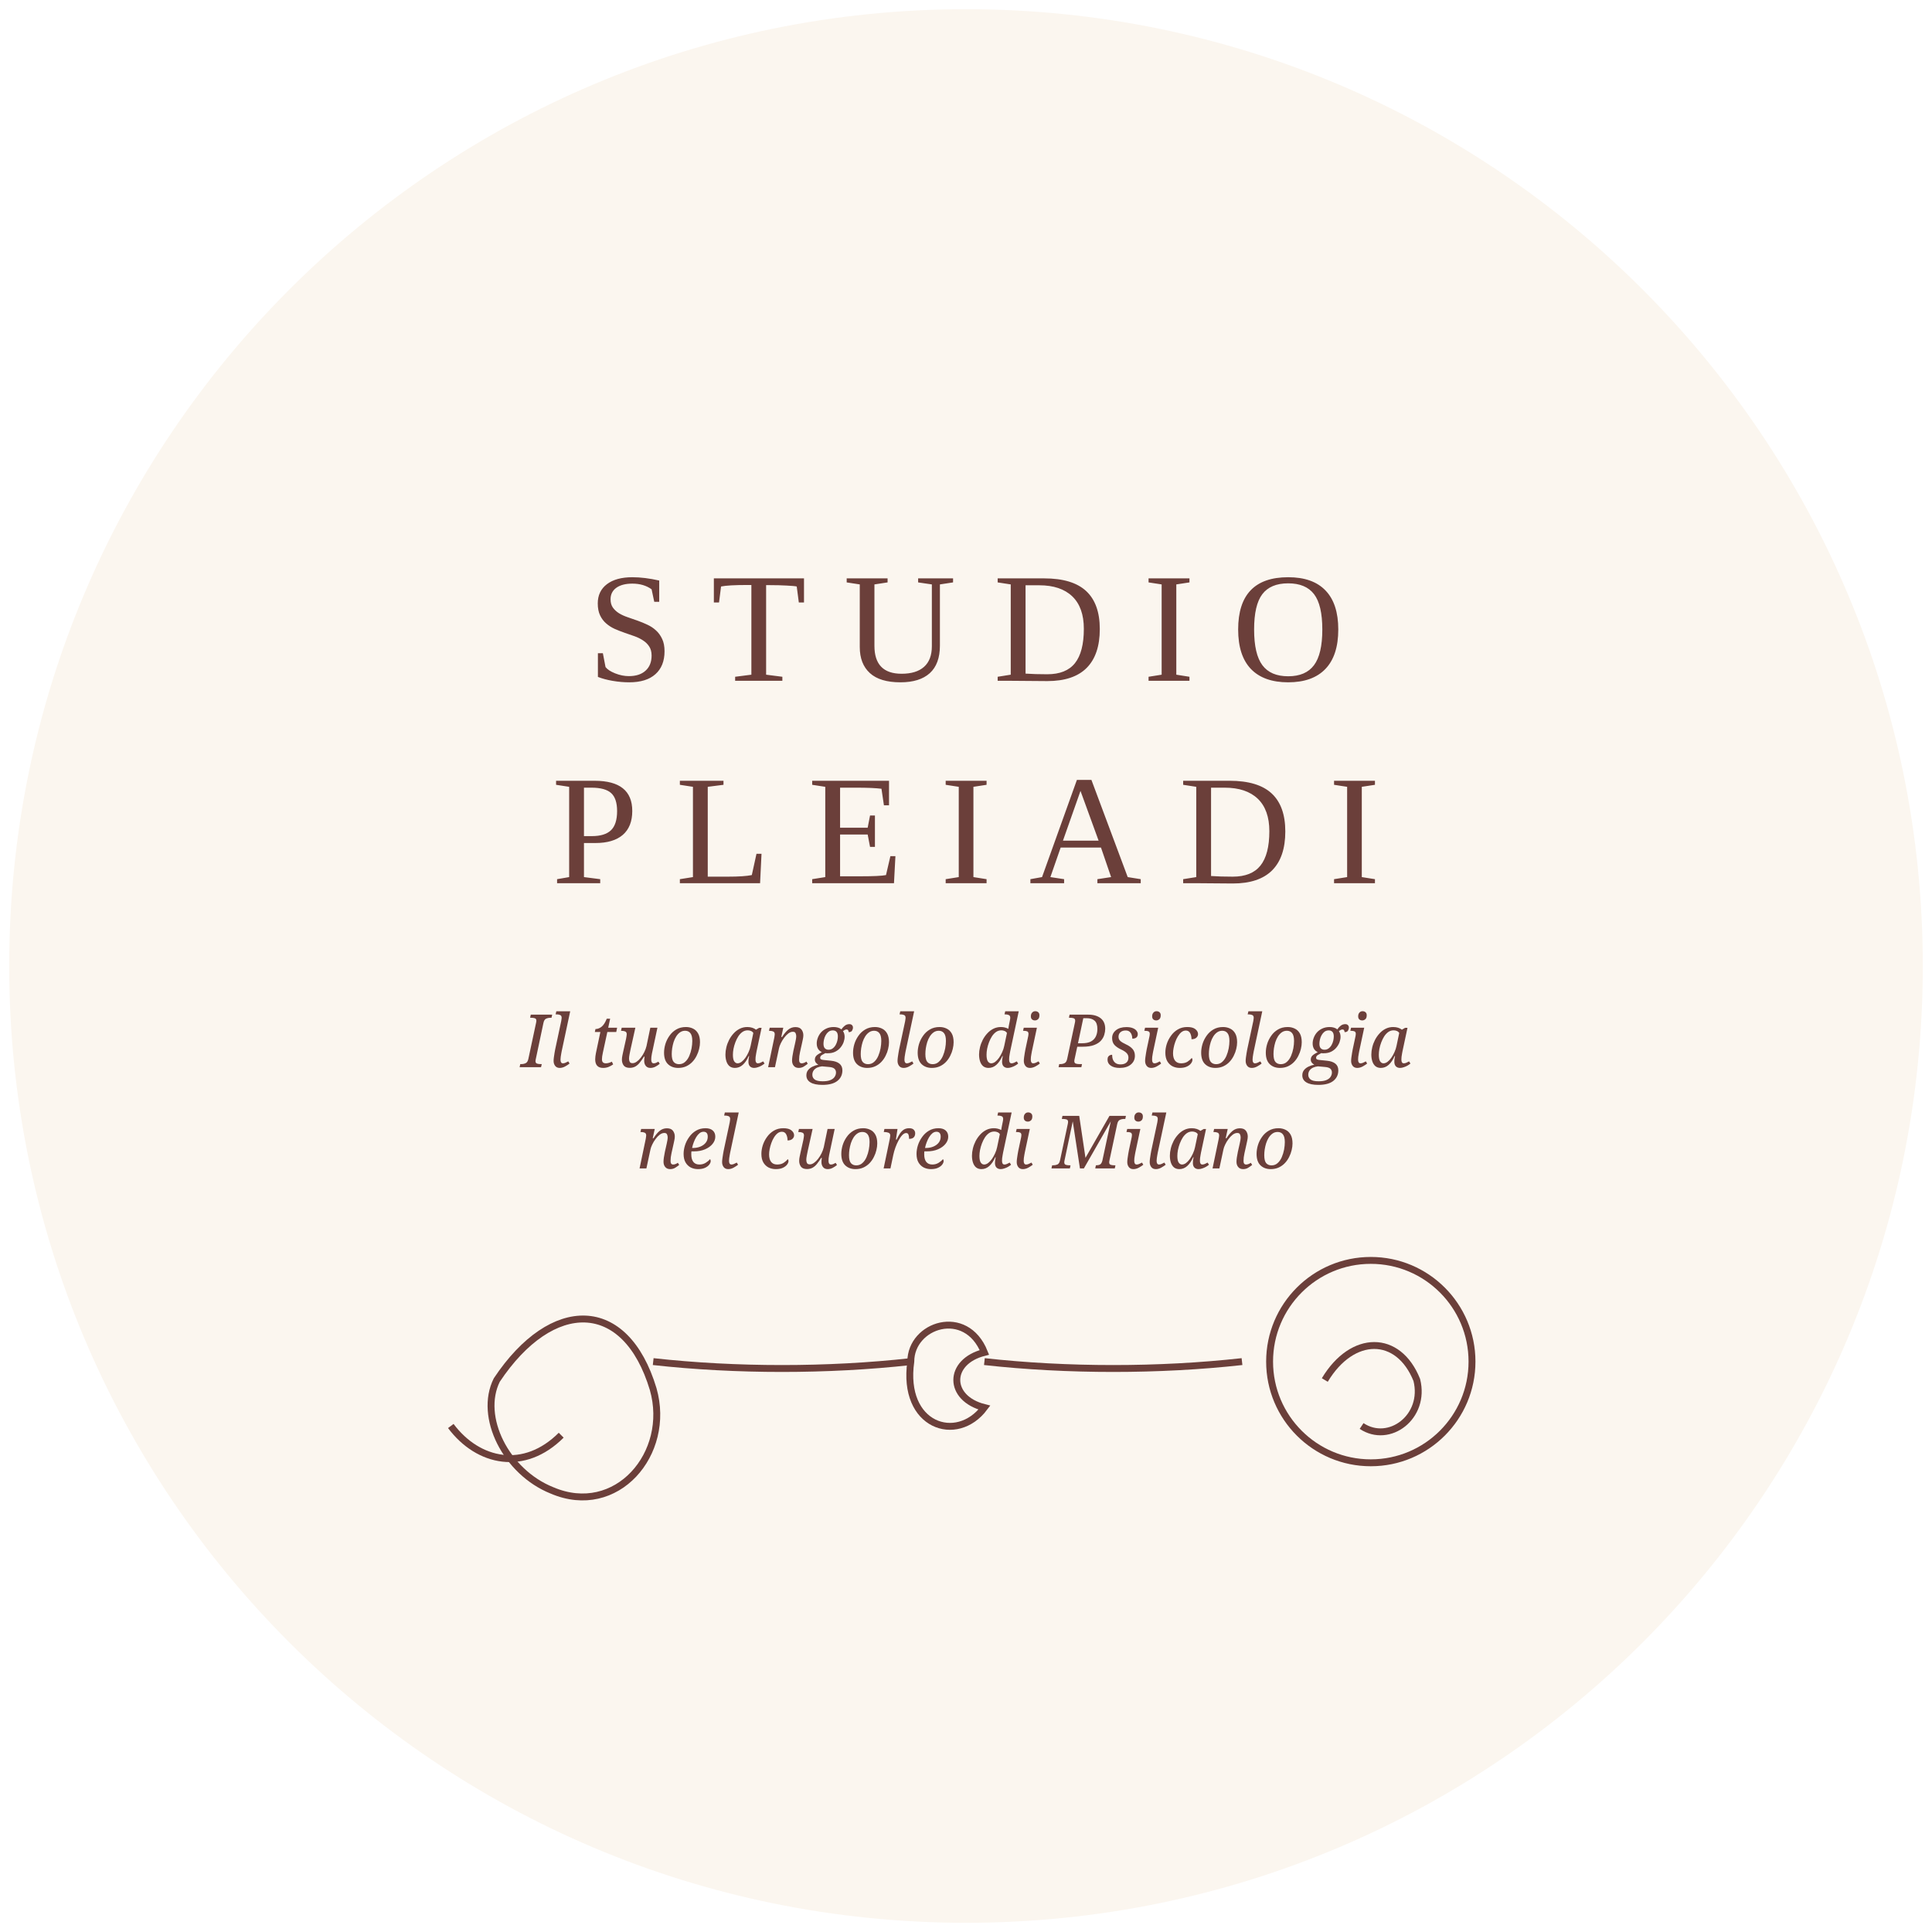
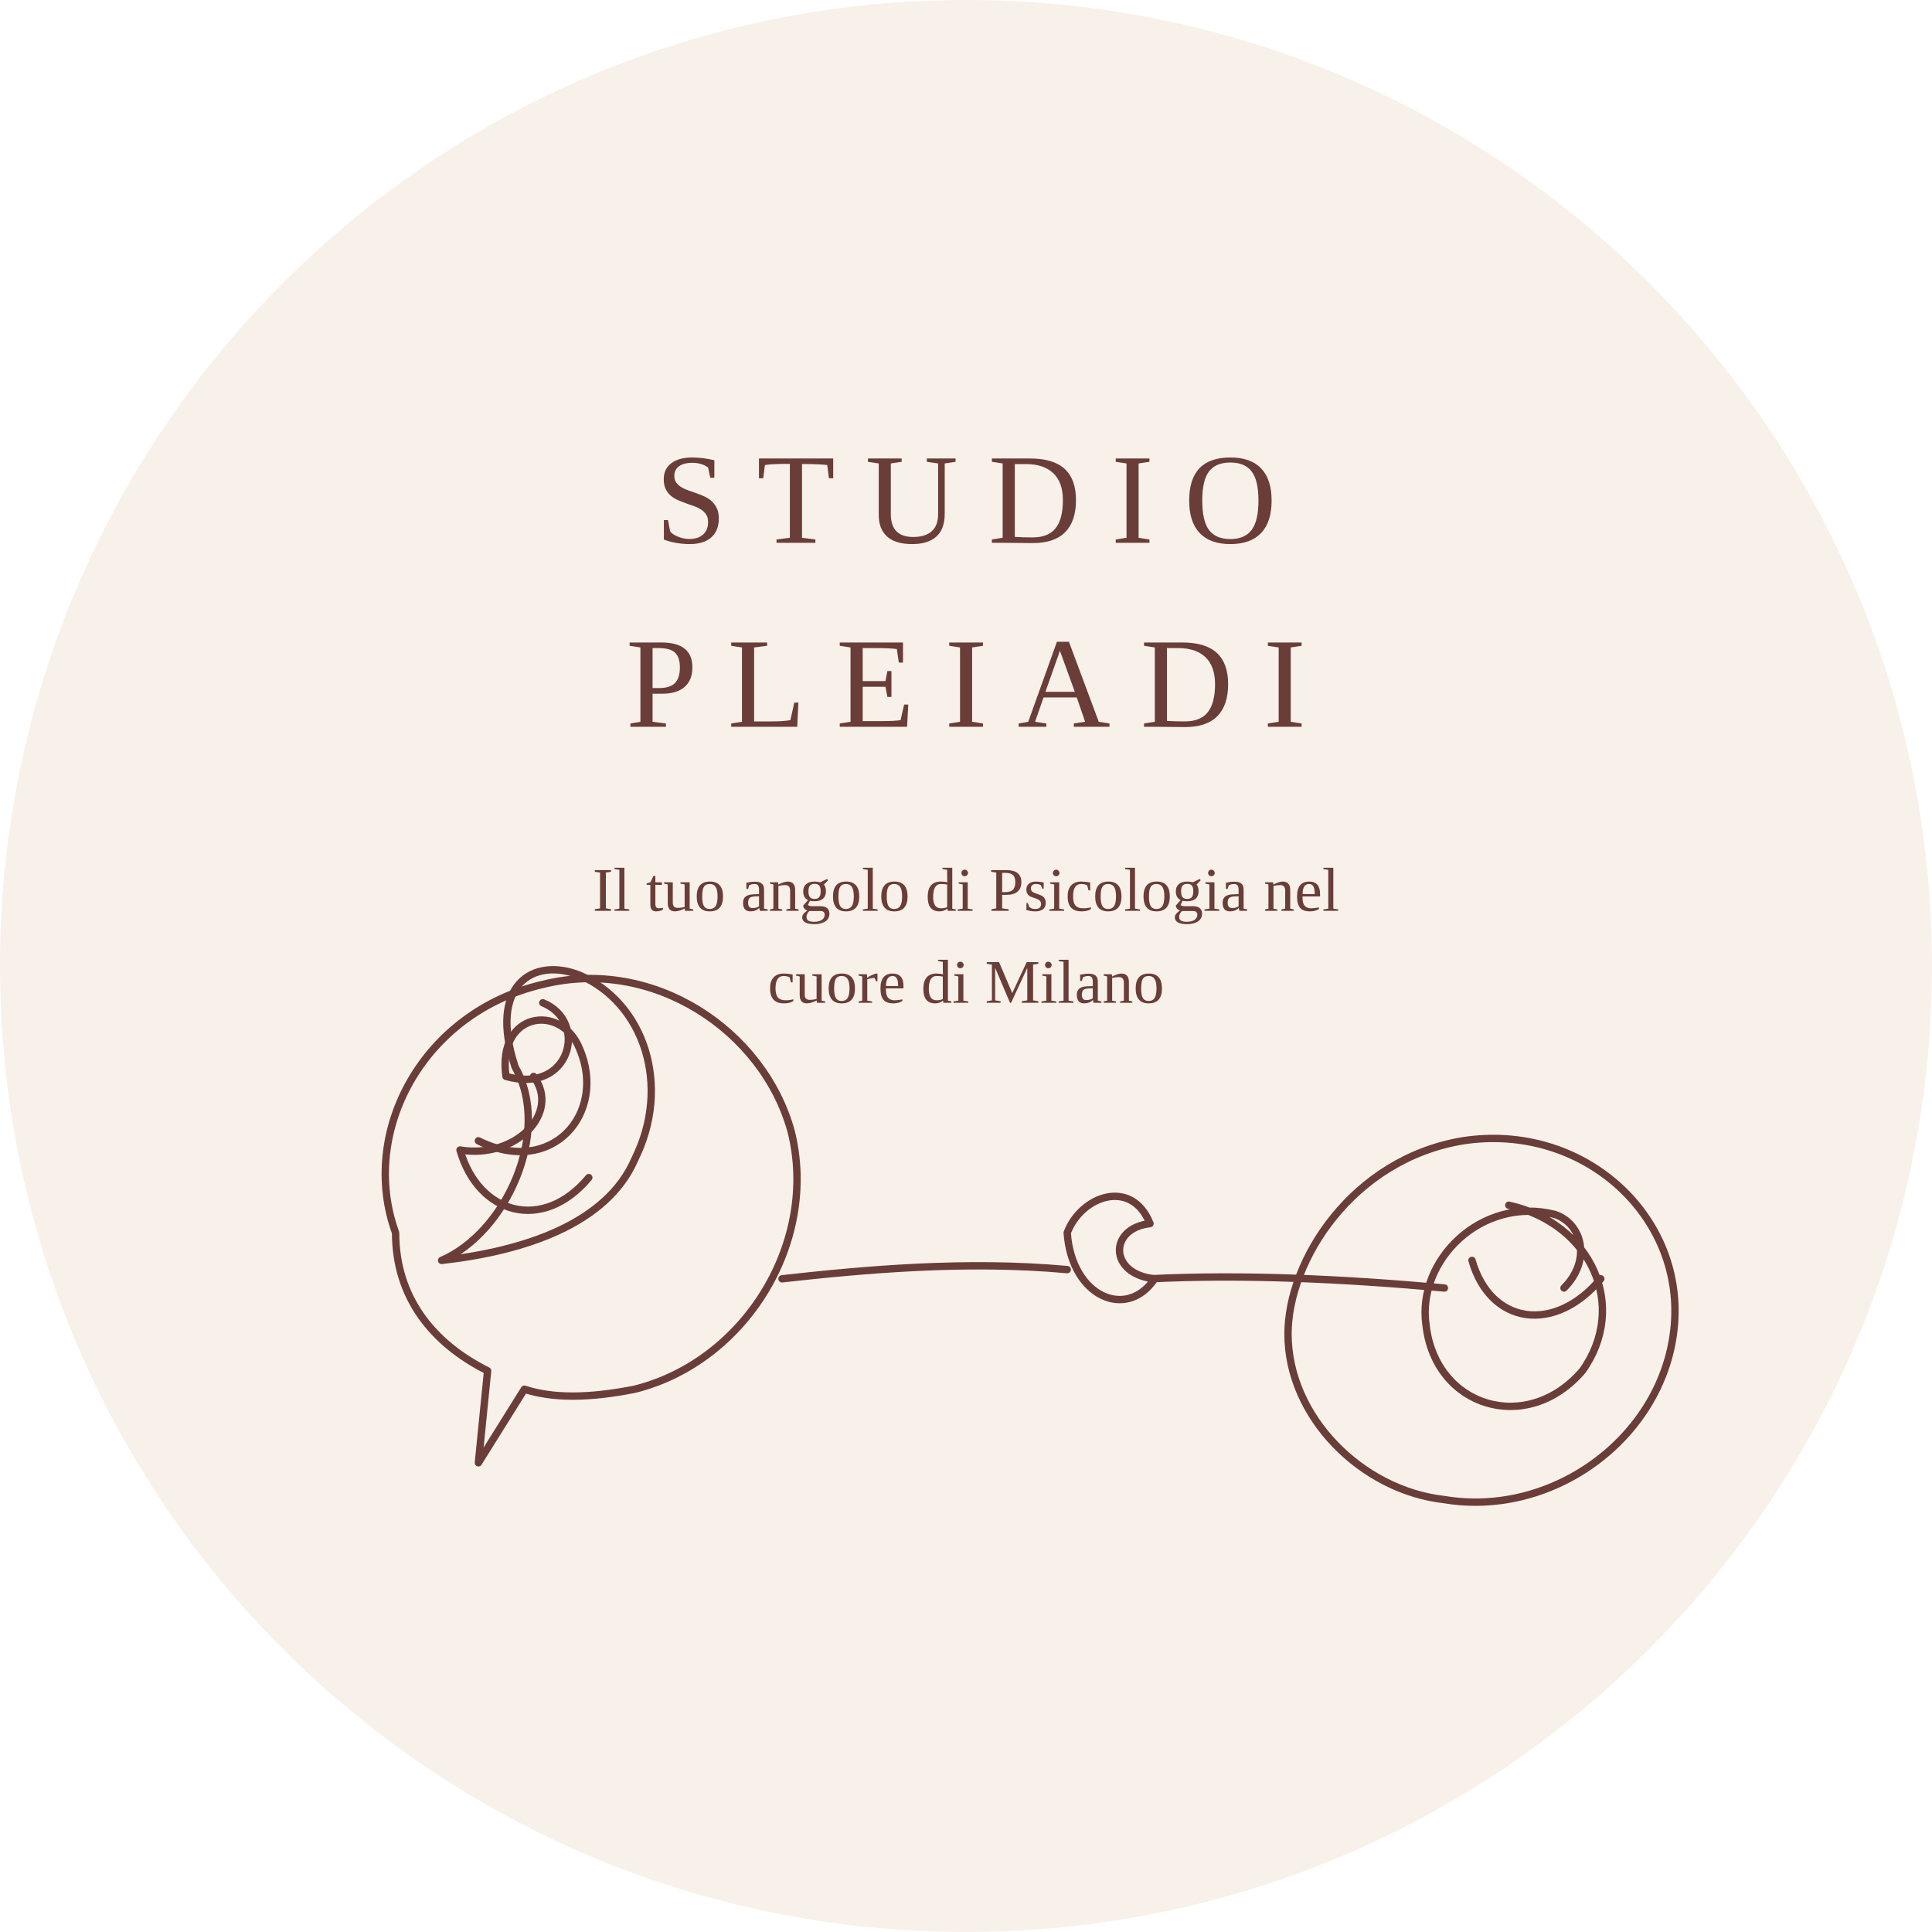
- <svg xmlns="http://www.w3.org/2000/svg" viewBox="0 0 420 420">
-   <circle cx="210" cy="210" r="208" fill="#fbf6ef" />
-   <text x="210" y="148" text-anchor="middle" font-family="Georgia, 'Times New Roman', serif" font-size="34" letter-spacing="8" fill="#6b3f3a">STUDIO</text>
-   <text x="210" y="192" text-anchor="middle" font-family="Georgia, 'Times New Roman', serif" font-size="34" letter-spacing="8" fill="#6b3f3a">PLEIADI</text>
-   <text x="210" y="232" text-anchor="middle" font-family="Georgia, serif" font-size="16" font-style="italic" fill="#6b3f3a">Il tuo angolo di Psicologia</text>
-   <text x="210" y="254" text-anchor="middle" font-family="Georgia, serif" font-size="16" font-style="italic" fill="#6b3f3a">nel cuore di Milano</text>
-   <g fill="none" stroke="#6b3f3a" stroke-width="1.5">
-     <path d="M108 300c12-18 28-18 34 2 4 14-8 28-22 22-10-4-16-16-12-24z" />
-     <path d="M98 310c6 8 16 10 24 2" />
-     <path d="M142 296c18 2 38 2 56 0" />
-     <path d="M198 296c0-8 12-12 16-2-8 2-8 10 0 12-6 8-18 4-16-10z" />
-     <path d="M214 296c18 2 38 2 56 0" />
-     <circle cx="298" cy="296" r="22" />
-     <path d="M288 300c6-10 16-10 20 0 2 8-6 14-12 10" />
+ <svg xmlns="http://www.w3.org/2000/svg" viewBox="0 0 420 420" role="img" aria-label="Studio Pleiadi">
+   <circle cx="210" cy="210" r="210" fill="#f7f1ea" />
+   <text x="210" y="118" text-anchor="middle" font-family="Georgia, 'Times New Roman', serif" font-size="28" letter-spacing="6.5" fill="#6a3d38">STUDIO</text>
+   <text x="210" y="158" text-anchor="middle" font-family="Georgia, 'Times New Roman', serif" font-size="28" letter-spacing="6.5" fill="#6a3d38">PLEIADI</text>
+   <text x="210" y="198" text-anchor="middle" font-family="Georgia, 'Times New Roman', serif" font-size="13.5" fill="#6a3d38">Il tuo angolo di Psicologia nel</text>
+   <text x="210" y="218" text-anchor="middle" font-family="Georgia, 'Times New Roman', serif" font-size="13.5" fill="#6a3d38">cuore di Milano</text>
+   <g fill="none" stroke="#6a3d38" stroke-width="1.6" stroke-linecap="round" stroke-linejoin="round">
+     <path d="M86 268c-8-22 6-48 32-54 24-6 48 10 54 32 6 24-10 50-34 56-10 2-18 2-24 0l-10 16 2-20c-12-6-20-16-20-30z" />
+     <path d="M112 232c8 14-2 36-16 42 18-2 36-8 42-22 8-16 2-34-12-40-10-4-20 2-14 20z" />
+     <path d="M104 248c16 8 28-6 22-20-4-10-18-8-16 6 14 4 18-12 8-16" />
+     <path d="M128 256c-10 12-24 8-28-6 12 2 22-8 16-16" />
+     <path d="M170 278c18-2 40-4 62-2" />
+     <path d="M232 268c3-8 14-12 18-2-9 1-9 11 1 12-6 9-18 4-19-10z" />
+     <path d="M250 278c20-1 42 0 64 2" />
+     <path d="M318 248c26-4 48 16 46 40-2 24-26 42-50 38-18-2-34-18-34-36 0-16 14-38 38-42z" />
+     <path d="M328 262c18 4 26 22 16 36-12 14-32 8-34-10-2-14 12-28 28-24 6 2 8 10 2 16" />
+     <path d="M348 278c-10 12-24 10-28-4" />
  </g>
</svg>
